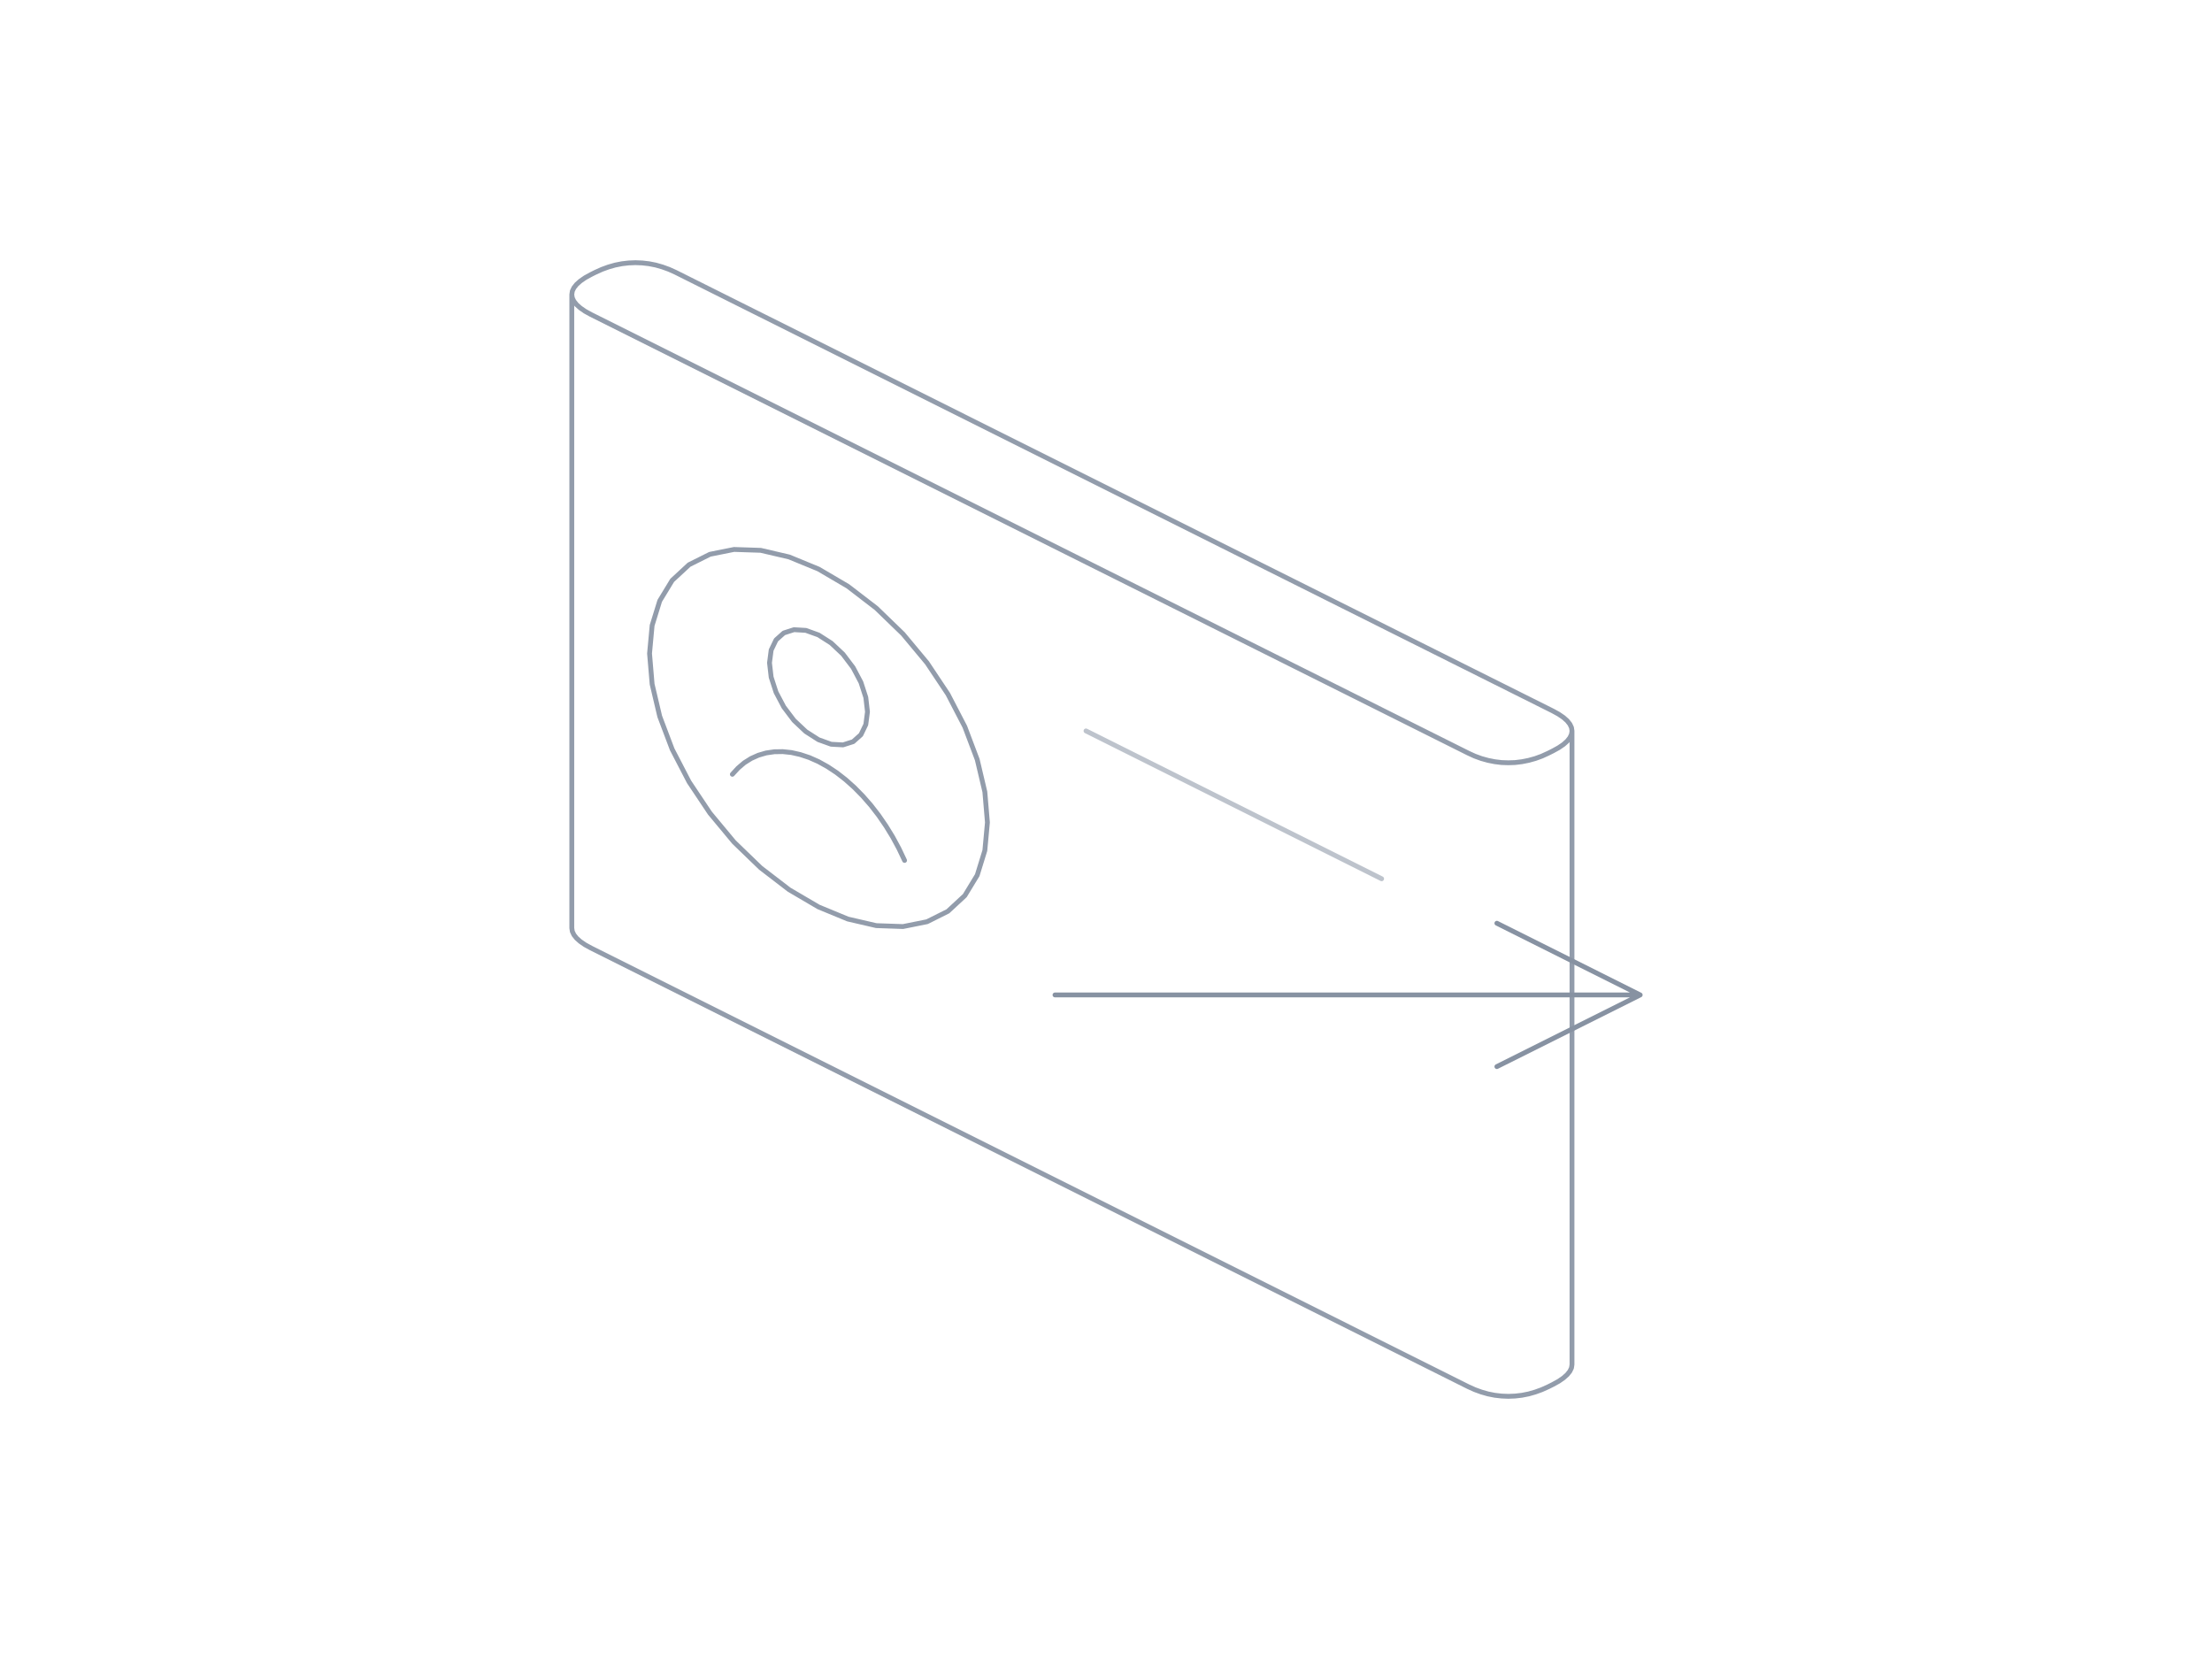
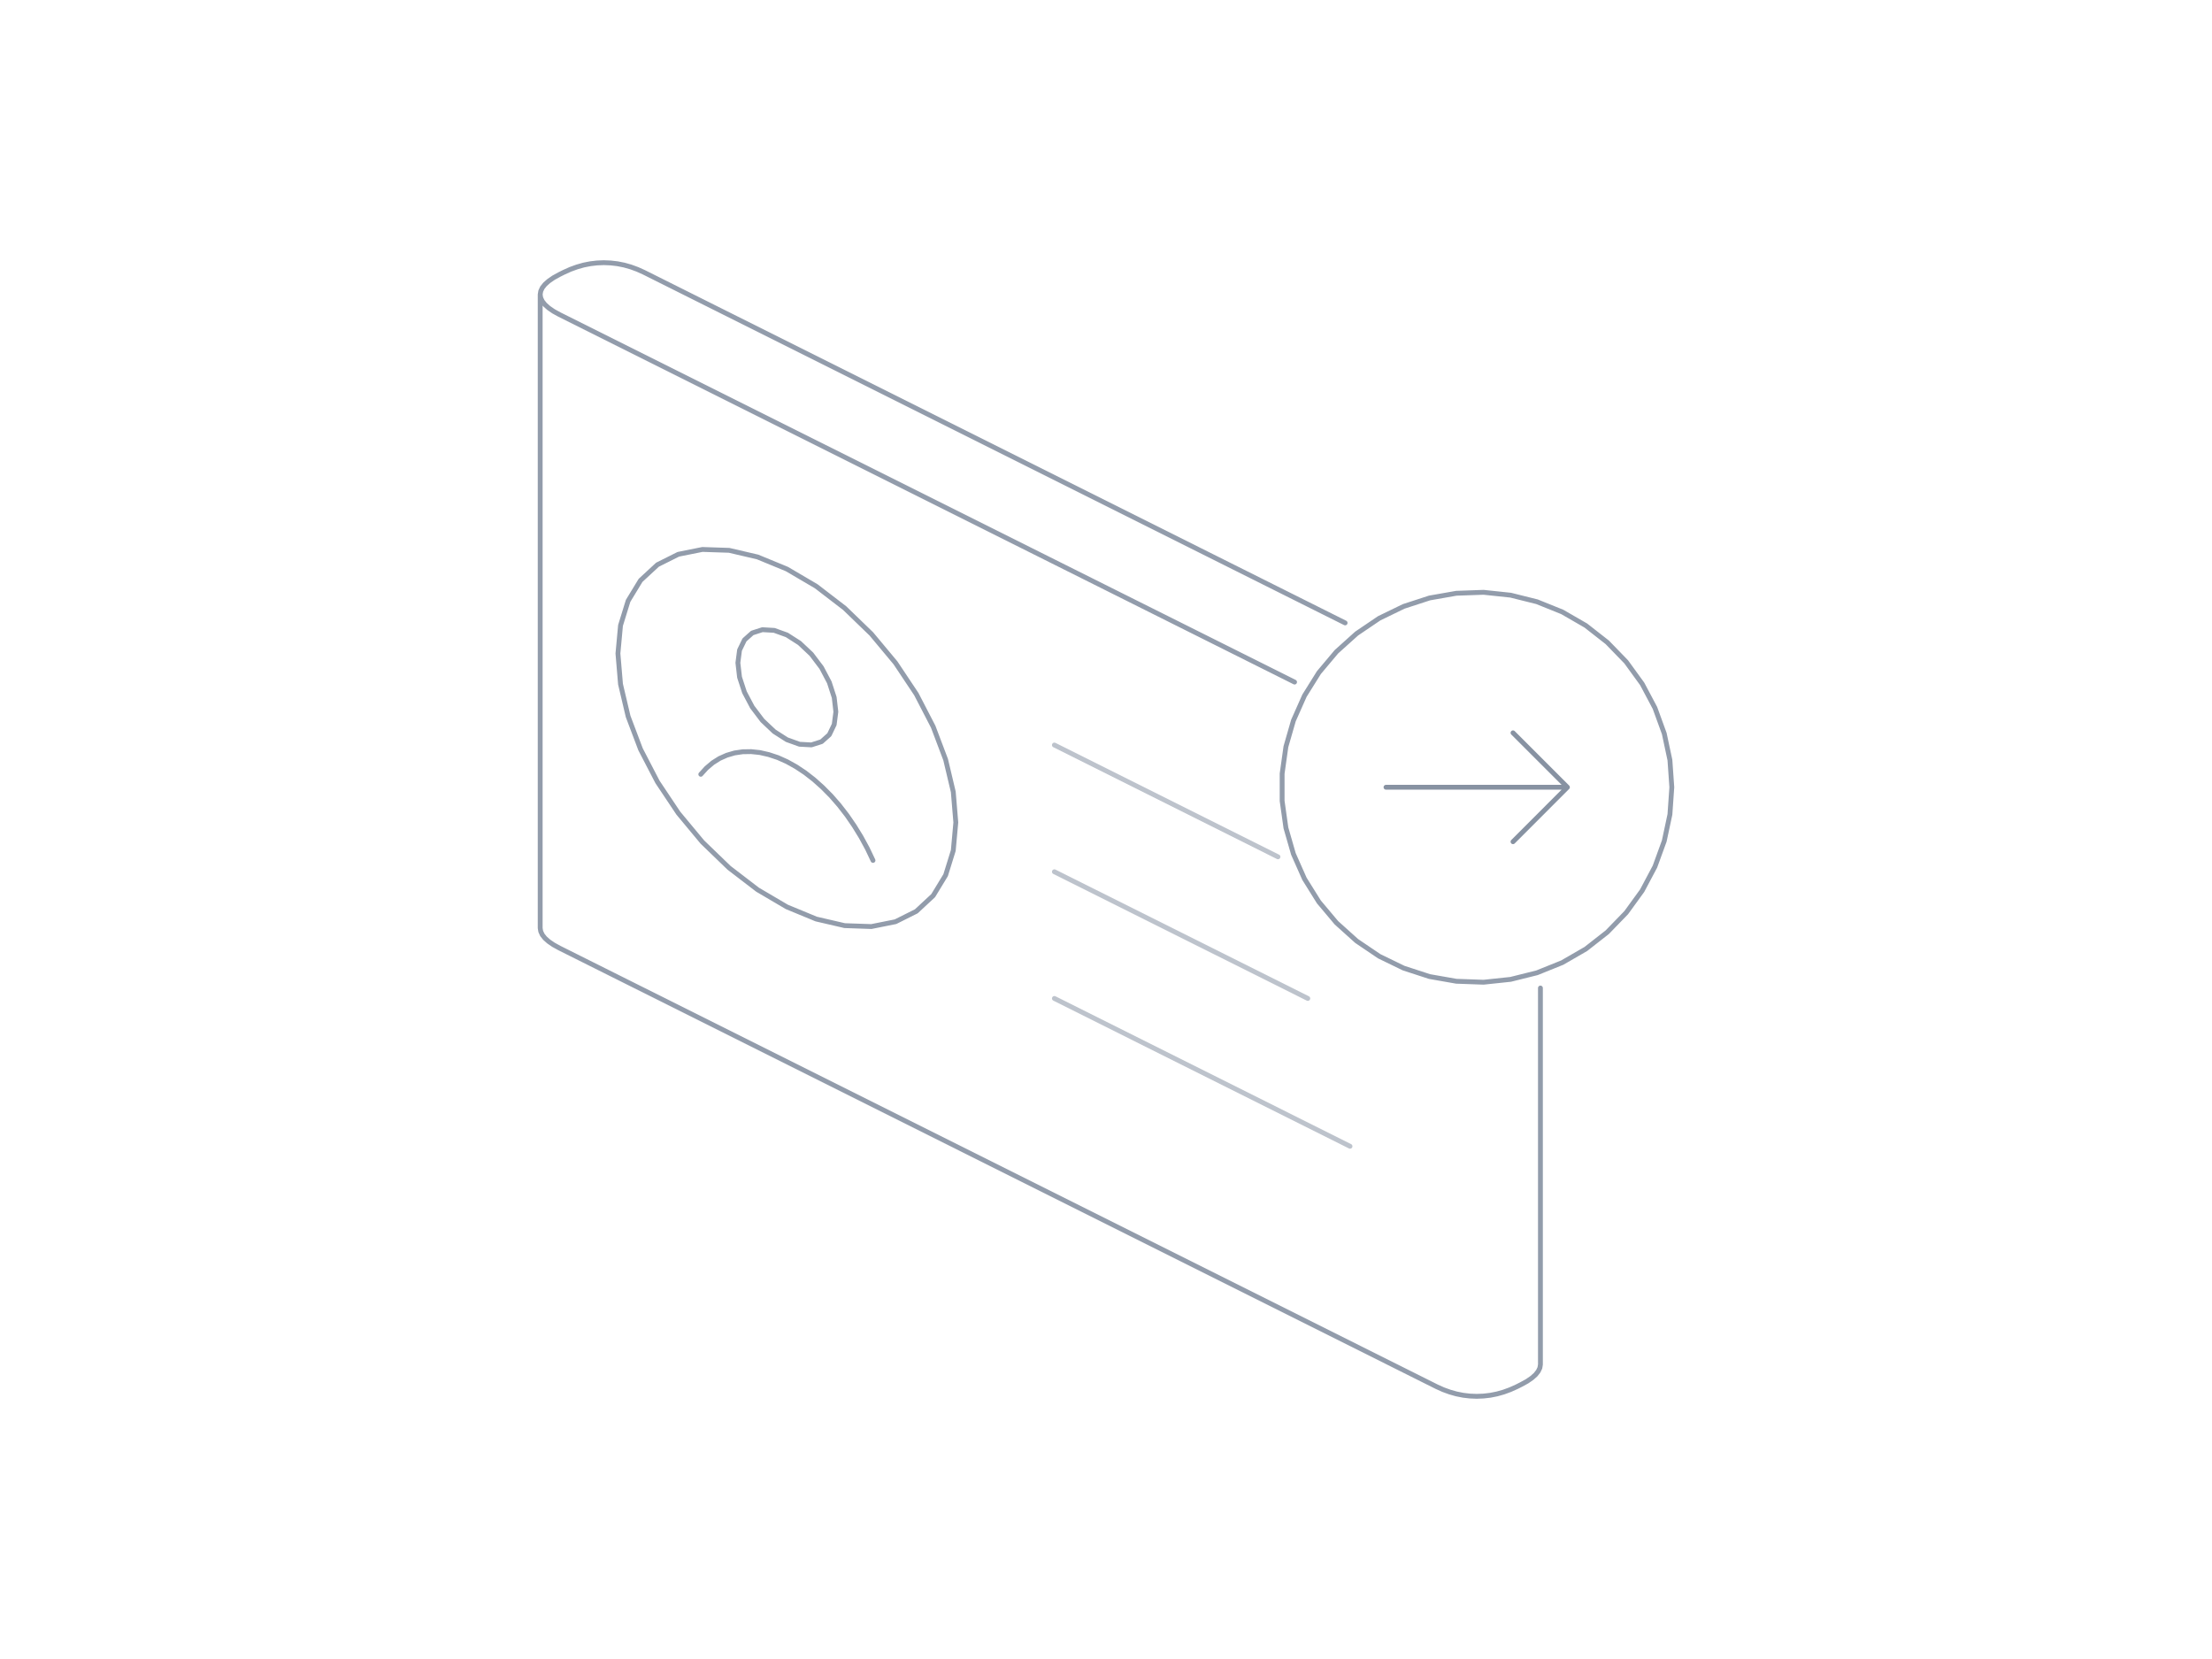
<svg xmlns="http://www.w3.org/2000/svg" viewBox="0 0 480 360" role="img" color="#8792a2" fill="none" stroke="currentColor" stroke-width="1.05" stroke-linecap="round" stroke-linejoin="round">
-   <path vector-effect="non-scaling-stroke" stroke-opacity=".55" d="M235.66,158.61 299.81,190.69" />
-   <path vector-effect="non-scaling-stroke" stroke-opacity=".9" d="M137.89,57.00 136.42,57.06 134.95,57.23 133.49,57.52 132.05,57.93 130.62,58.45 129.22,59.08 128.24,59.57 126.97,60.27 125.93,60.99 125.12,61.71 124.54,62.44 124.19,63.17 124.08,63.91 124.08,201.39 124.19,202.12 124.54,202.86 125.12,203.59 125.93,204.31 126.97,205.02 128.24,205.72 318.63,300.92 320.03,301.55 321.46,302.07 322.90,302.48 324.36,302.77 325.83,302.94 327.31,303.00 328.78,302.94 330.25,302.77 331.71,302.48 333.15,302.07 334.58,301.55 335.98,300.92 336.96,300.43 338.23,299.73 339.27,299.01 340.08,298.29 340.66,297.56 341.01,296.83 341.12,296.09 341.12,158.61 341.01,157.88 340.66,157.14 340.08,156.41 339.27,155.69 338.23,154.98 336.96,154.28 146.57,59.08 145.17,58.45 143.74,57.93 142.30,57.52 140.84,57.23 139.37,57.06 137.89,57.00 M341.12,158.61 341.01,159.35 340.66,160.09 340.08,160.82 339.27,161.54 338.23,162.25 336.96,162.95 335.98,163.44 334.58,164.08 333.15,164.60 331.71,165.00 330.25,165.29 328.78,165.47 327.31,165.52 325.83,165.47 324.36,165.29 322.90,165.00 321.46,164.60 320.03,164.08 318.63,163.44 128.24,68.25 126.97,67.55 125.93,66.83 125.12,66.11 124.54,65.38 124.19,64.65 124.08,63.91 M214.27,178.47 213.71,171.83 212.06,164.83 209.36,157.69 205.69,150.62 201.17,143.84 195.94,137.56 190.15,131.96 183.98,127.22 177.61,123.48 171.24,120.86 165.07,119.42 159.28,119.23 154.05,120.28 149.53,122.54 145.86,125.94 143.16,130.38 141.51,135.72 140.95,141.81 141.51,148.46 143.16,155.46 145.86,162.60 149.53,169.67 154.05,176.44 159.28,182.73 165.07,188.32 171.24,193.06 177.61,196.80 183.98,199.43 190.15,200.86 195.94,201.06 201.17,200.01 205.69,197.75 209.36,194.35 212.06,189.91 213.71,184.56 214.27,178.47 M188.24,154.46 187.88,151.34 186.82,148.07 185.13,144.87 182.93,141.96 180.36,139.54 177.61,137.78 174.86,136.79 172.29,136.64 170.09,137.35 168.40,138.86 167.34,141.07 166.98,143.83 167.34,146.95 168.40,150.22 170.09,153.42 172.29,156.33 174.86,158.75 177.61,160.51 180.36,161.50 182.93,161.64 185.13,160.94 186.82,159.43 187.88,157.22 188.24,154.46 M196.29,186.71 195.06,184.12 193.71,181.62 192.23,179.21 190.65,176.91 188.97,174.74 187.20,172.72 185.37,170.86 183.48,169.17 181.55,167.67 179.59,166.37 177.61,165.27 175.63,164.39 173.67,163.74 171.74,163.30 169.85,163.10 168.02,163.13 166.25,163.39 164.57,163.88 162.99,164.59 161.51,165.52 160.16,166.67 158.92,168.02" />
-   <path vector-effect="non-scaling-stroke" stroke-opacity="1" d="M228.93,215.90 355.92,215.90 M324.82,231.45 355.92,215.90 324.82,200.34" />
+   <path vector-effect="non-scaling-stroke" stroke-opacity=".55" d="M228.80,161.67 277.32,185.93 M228.80,189.17 283.79,216.66 M228.80,216.66 292.95,248.74" />
+   <path vector-effect="non-scaling-stroke" stroke-opacity=".9" d="M131.04,57.00 129.56,57.06 128.09,57.23 126.63,57.52 125.19,57.93 123.76,58.45 122.36,59.08 121.38,59.57 120.11,60.27 119.07,60.99 118.26,61.71 117.68,62.44 117.34,63.17 117.22,63.91 117.22,201.39 117.34,202.12 117.68,202.86 118.26,203.59 119.07,204.31 120.11,205.02 121.38,205.72 311.77,300.92 313.17,301.55 314.60,302.07 316.05,302.48 317.51,302.77 318.97,302.94 320.45,303.00 321.92,302.94 323.39,302.77 324.85,302.48 326.30,302.07 327.72,301.55 329.13,300.92 330.10,300.43 331.38,299.73 332.42,299.01 333.23,298.29 333.80,297.56 334.15,296.83 334.27,296.09 334.27,214.40 M291.89,135.17 139.71,59.08 138.31,58.45 136.89,57.93 135.44,57.52 133.98,57.23 132.51,57.06 131.04,57.00 M280.92,148.01 121.38,68.25 120.11,67.55 119.07,66.83 118.26,66.11 117.68,65.38 117.34,64.65 117.22,63.91 M207.41,178.47 206.86,171.83 205.20,164.83 202.50,157.69 198.84,150.62 194.32,143.84 189.08,137.56 183.29,131.96 177.12,127.22 170.75,123.48 164.39,120.86 158.21,119.42 152.42,119.23 147.19,120.28 142.67,122.54 139.00,125.94 136.30,130.38 134.65,135.72 134.09,141.81 134.65,148.46 136.30,155.46 139.00,162.60 142.67,169.67 147.19,176.44 152.42,182.73 158.21,188.32 164.39,193.06 170.75,196.80 177.12,199.43 183.29,200.86 189.08,201.06 194.32,200.01 198.84,197.75 202.50,194.35 205.20,189.91 206.86,184.56 207.41,178.47 M181.38,154.46 181.02,151.34 179.96,148.07 178.27,144.87 176.07,141.96 173.50,139.54 170.75,137.78 168.00,136.79 165.44,136.64 163.24,137.35 161.55,138.86 160.48,141.07 160.12,143.83 160.48,146.95 161.55,150.22 163.24,153.42 165.44,156.33 168.00,158.75 170.75,160.51 173.50,161.50 176.07,161.64 178.27,160.94 179.96,159.43 181.02,157.22 181.38,154.46 M189.44,186.71 188.21,184.12 186.85,181.62 185.37,179.21 183.79,176.91 182.11,174.74 180.35,172.72 178.51,170.86 176.62,169.17 174.69,167.67 172.73,166.37 170.75,165.27 168.78,164.39 166.81,163.74 164.88,163.30 162.99,163.10 161.16,163.13 159.40,163.39 157.72,163.88 156.13,164.59 154.66,165.52 153.30,166.67 152.07,168.02 M321.93,128.53 316.02,128.74 310.21,129.76 304.59,131.59 299.28,134.17 294.39,137.48 290.00,141.43 286.20,145.95 283.07,150.96 280.67,156.36 279.04,162.03 278.22,167.88 278.22,173.79 279.04,179.64 280.67,185.31 283.07,190.71 286.20,195.72 290.00,200.24 294.39,204.19 299.28,207.50 304.59,210.08 310.21,211.91 316.02,212.93 321.93,213.14 327.80,212.52 333.53,211.09 339.01,208.88 344.12,205.93 348.77,202.29 352.88,198.05 356.35,193.27 359.12,188.05 361.14,182.50 362.37,176.73 362.78,170.83 362.78,170.83 362.37,164.94 361.14,159.17 359.12,153.62 356.35,148.40 352.88,143.62 348.77,139.38 344.12,135.74 339.01,132.79 333.53,130.58 327.80,129.15 321.93,128.53 M362.78,170.83 362.37,164.94 361.14,159.17 359.12,153.62 356.35,148.40 352.88,143.62 348.77,139.38 344.12,135.74 339.01,132.79 333.53,130.58 327.80,129.15 321.93,128.53 316.02,128.74 310.21,129.76 304.59,131.59 299.28,134.17 294.39,137.48 290.00,141.43 286.20,145.95 283.07,150.96 280.67,156.36 279.04,162.03 278.22,167.88 278.22,173.79 279.04,179.64 280.67,185.31 283.07,190.71 286.20,195.72 290.00,200.24 294.39,204.19 299.28,207.50 304.59,210.08 310.21,211.91 316.02,212.93 321.93,213.14 327.80,212.52 333.53,211.09 339.01,208.88 344.12,205.93 348.77,202.29 352.88,198.05 356.35,193.27 359.12,188.05 361.14,182.50 362.37,176.73 362.78,170.83" />
+   <path vector-effect="non-scaling-stroke" stroke-opacity="1" d="M300.76,170.83 340.13,170.83 M328.32,159.02 340.13,170.83 328.32,182.65" />
</svg>
